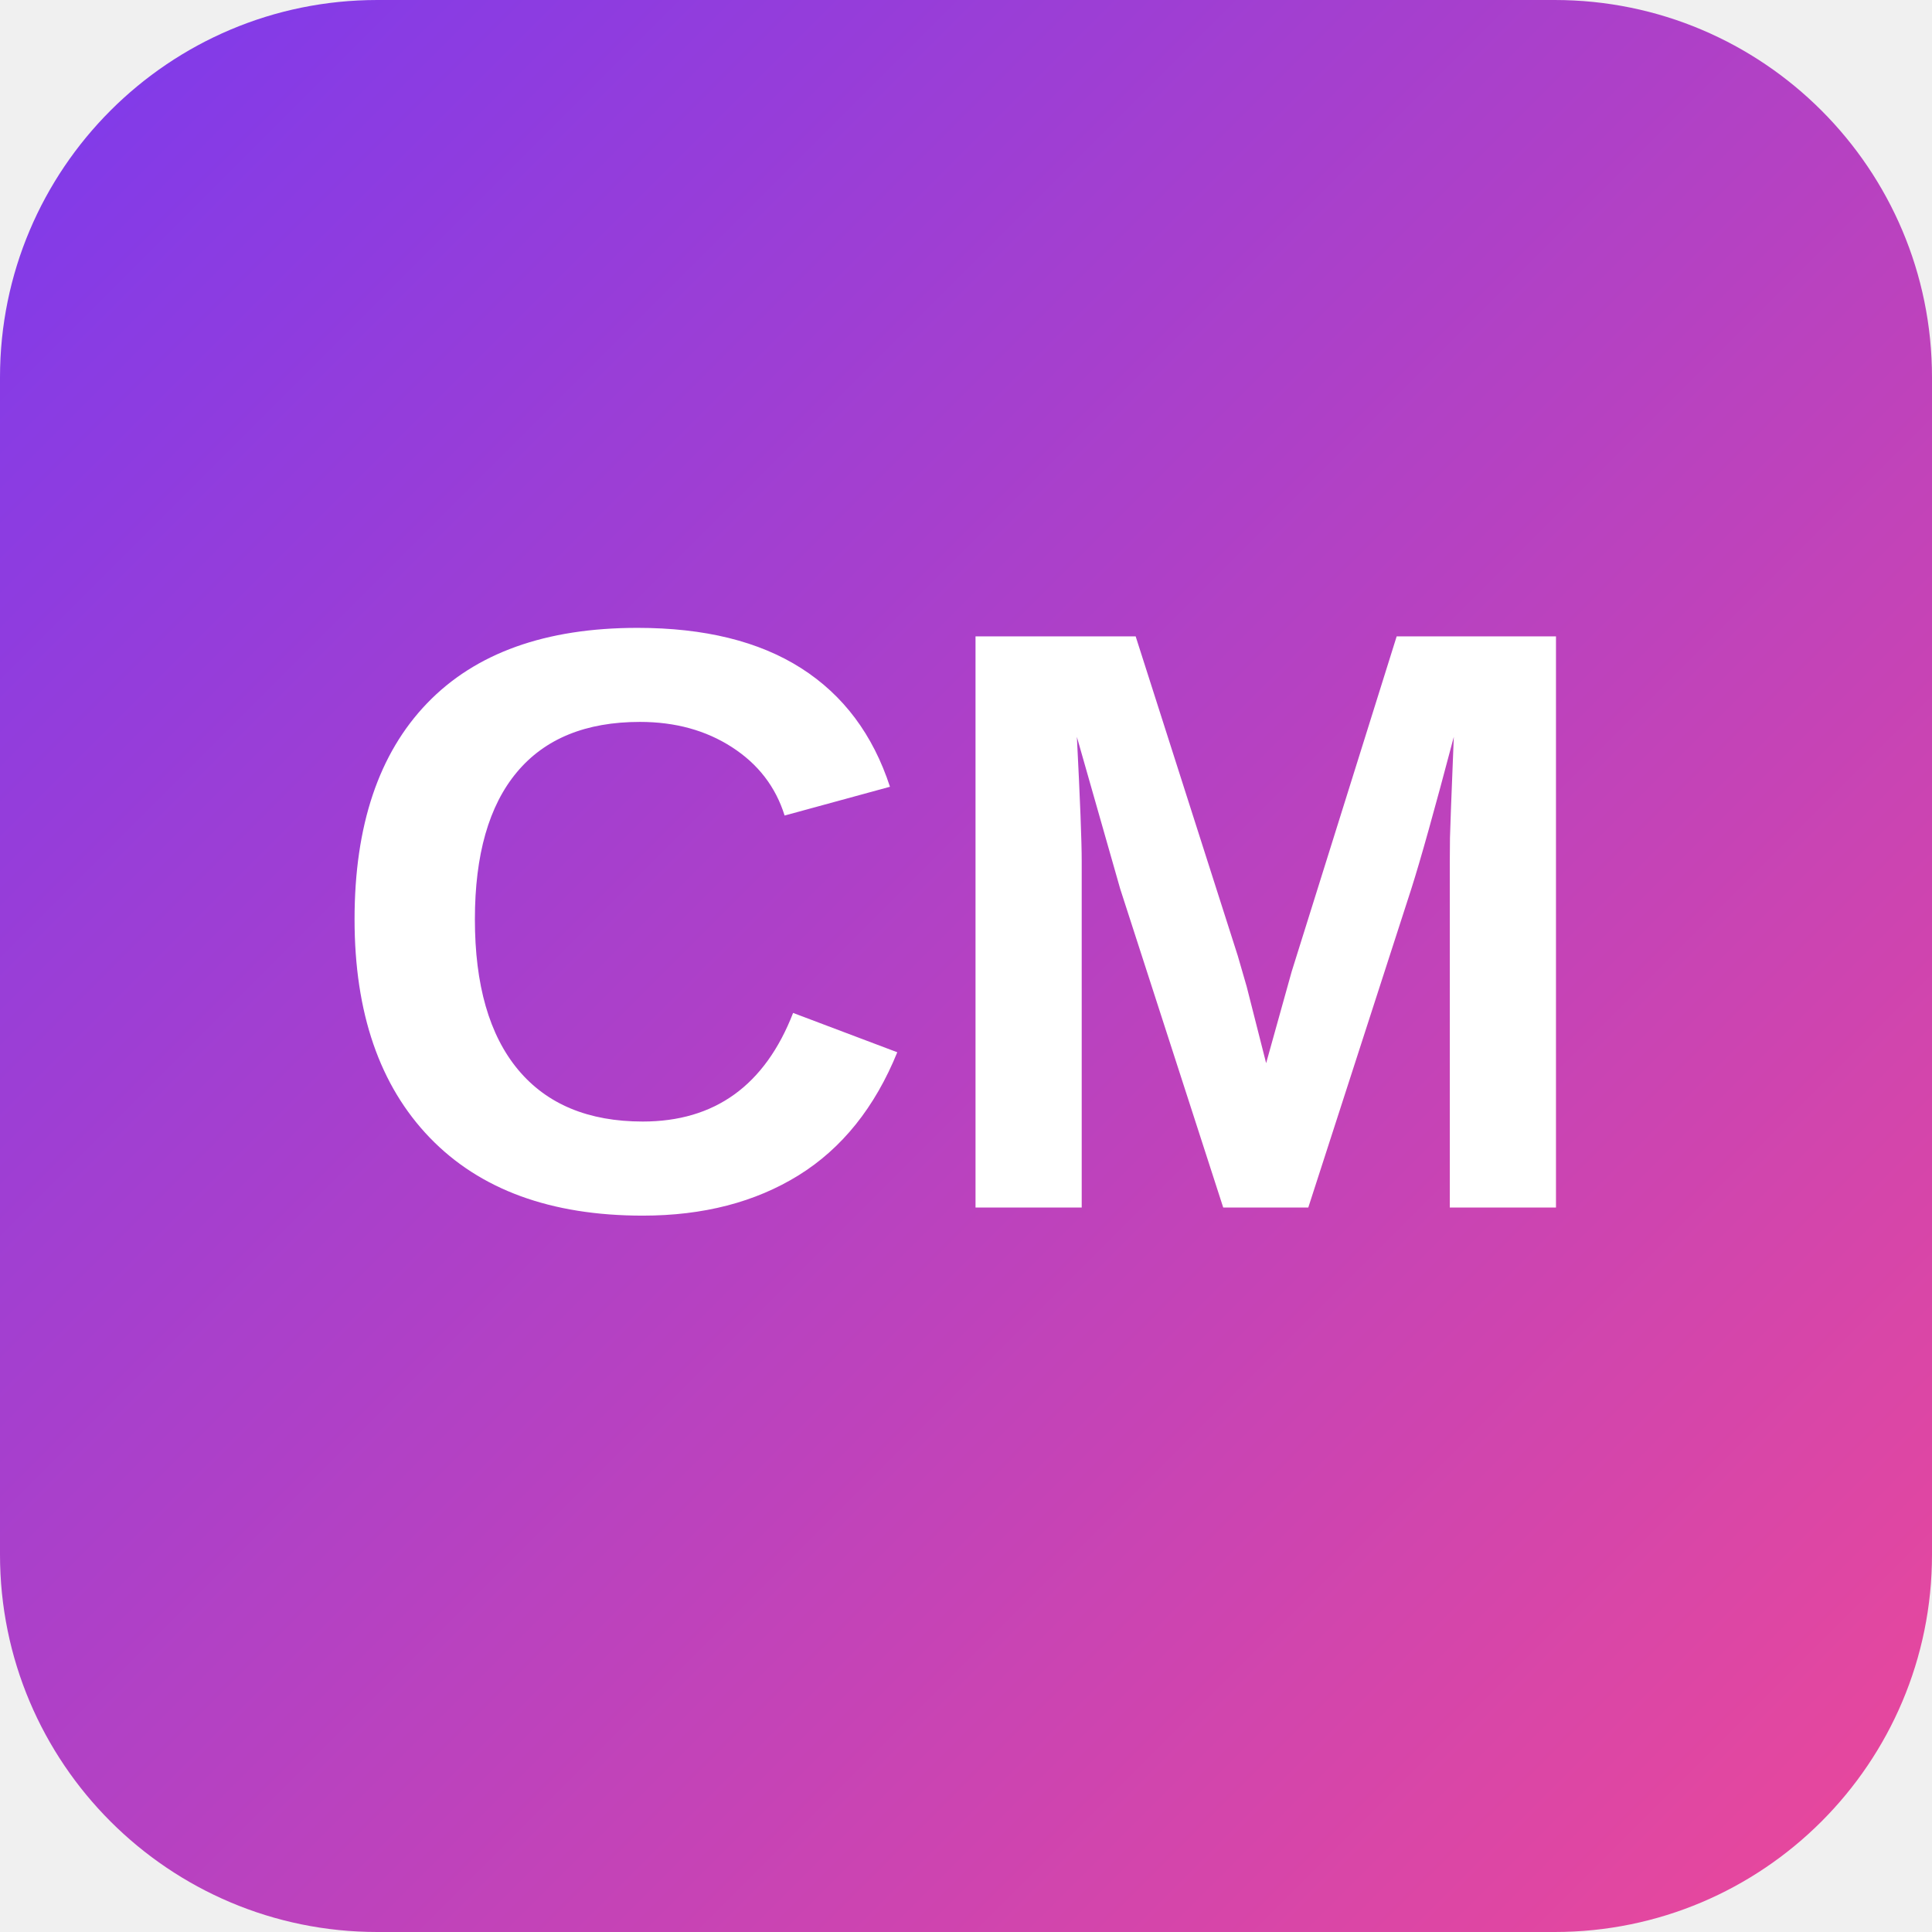
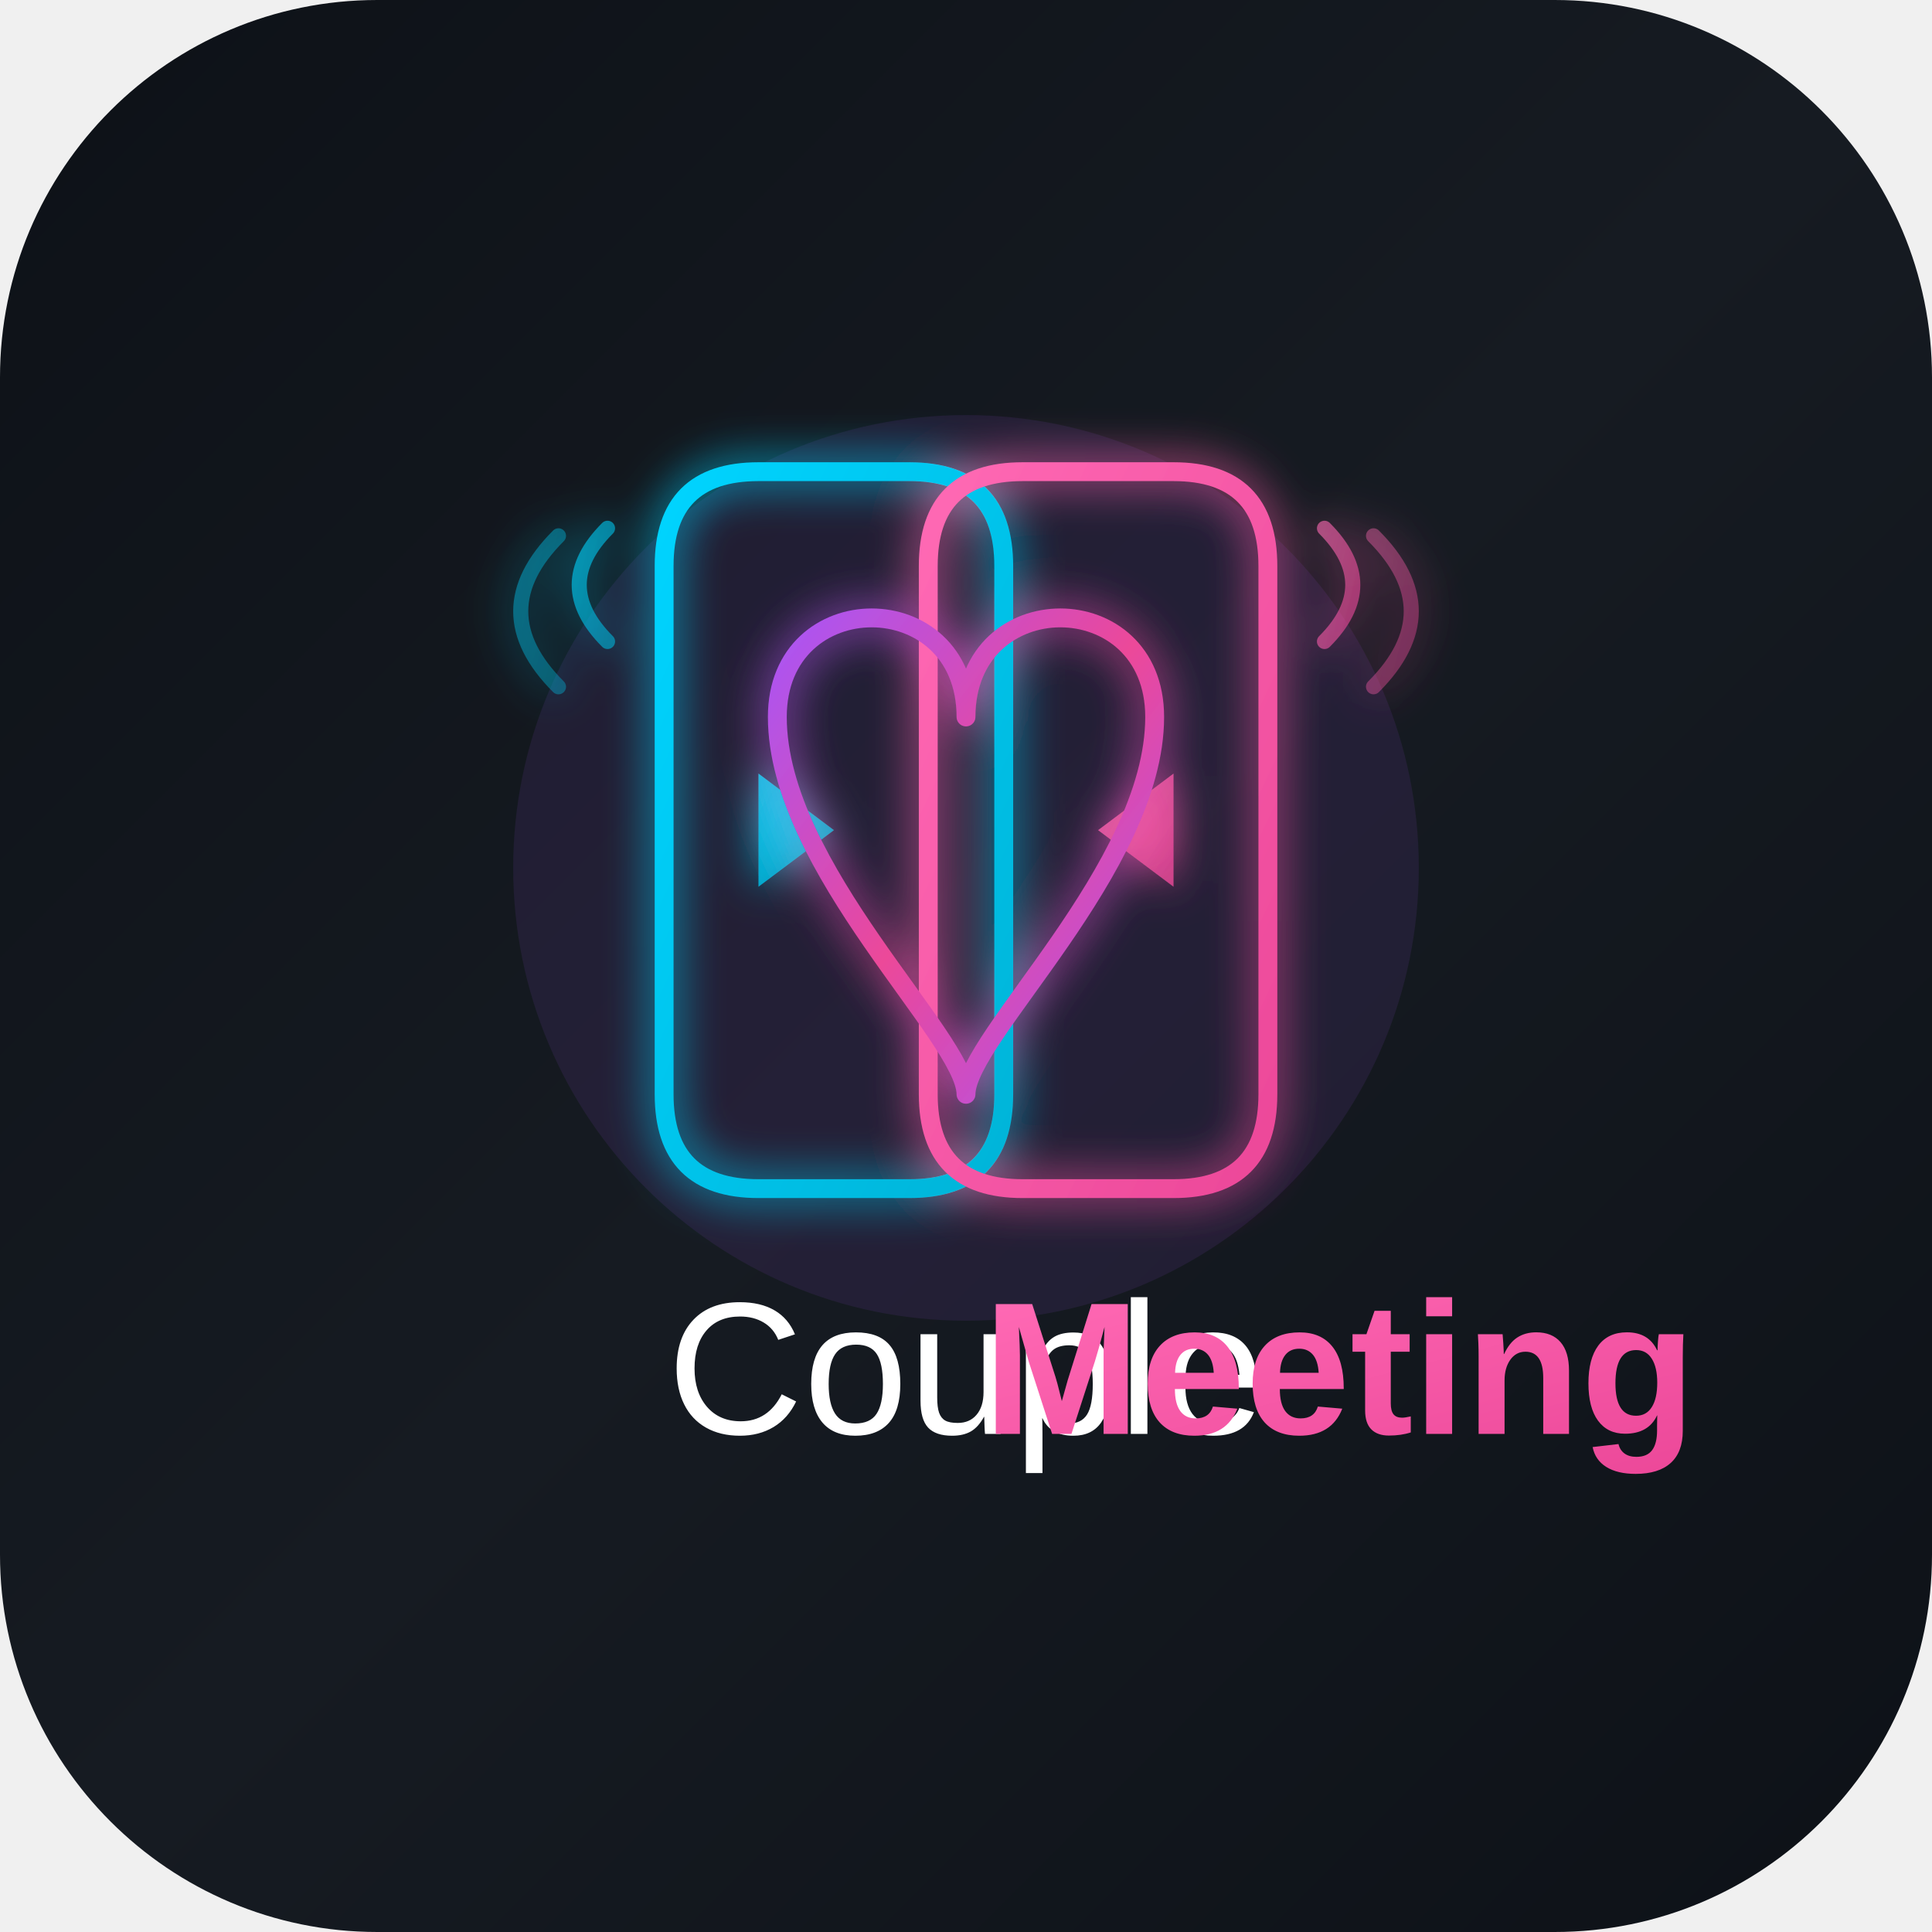
<svg xmlns="http://www.w3.org/2000/svg" viewBox="0 0 512 512">
  <defs>
-     <linearGradient id="g1" x1="0%" y1="0%" x2="100%" y2="100%">
-       <stop offset="0%" style="stop-color:#7c3aed" />
+     <linearGradient id="bg" x1="0%" y1="0%" x2="100%" y2="100%">
+       <stop offset="0%" style="stop-color:#0d1117" />
+       <stop offset="50%" style="stop-color:#161b22" />
+       <stop offset="100%" style="stop-color:#0d1117" />
+     </linearGradient>
+     <linearGradient id="cyan" x1="0%" y1="0%" x2="100%" y2="100%">
+       <stop offset="0%" style="stop-color:#00d4ff" />
+       <stop offset="100%" style="stop-color:#00b4d8" />
+     </linearGradient>
+     <linearGradient id="pink" x1="0%" y1="0%" x2="100%" y2="100%">
+       <stop offset="0%" style="stop-color:#ff69b4" />
      <stop offset="100%" style="stop-color:#ec4899" />
    </linearGradient>
+     <linearGradient id="purple" x1="0%" y1="0%" x2="100%" y2="100%">
+       <stop offset="0%" style="stop-color:#a855f7" />
+       <stop offset="50%" style="stop-color:#ec4899" />
+       <stop offset="100%" style="stop-color:#a855f7" />
+     </linearGradient>
+     <filter id="glow">
+       <feGaussianBlur stdDeviation="6" result="blur" />
+       <feMerge>
+         <feMergeNode in="blur" />
+         <feMergeNode in="SourceGraphic" />
+       </feMerge>
+     </filter>
  </defs>
-   <rect width="512" height="512" rx="100" fill="url(#g1)" />
-   <text x="256" y="320" font-family="Arial,Helvetica,sans-serif" font-size="220" font-weight="900" fill="white" text-anchor="middle">CM</text>
+   <rect width="512" height="512" rx="100" fill="url(#bg)" />
+   <circle cx="256" cy="230" r="120" fill="rgba(168,85,247,0.1)" />
+   <g transform="translate(256, 220)" filter="url(#glow)">
+     <path d="M-80,-70 Q-80,-95 -55,-95 L-15,-95 Q10,-95 10,-70 L10,70 Q10,95 -15,95 L-55,95 Q-80,95 -80,70 Z" fill="none" stroke="url(#cyan)" stroke-width="5" stroke-linecap="round" stroke-linejoin="round" />
+     <polygon points="-55,-15 -35,0 -55,15" fill="url(#cyan)" opacity="0.8" />
+     <path d="M-95,-50 Q-110,-65 -95,-80" fill="none" stroke="url(#cyan)" stroke-width="4" stroke-linecap="round" opacity="0.6" />
+     <path d="M-108,-38 Q-128,-58 -108,-78" fill="none" stroke="url(#cyan)" stroke-width="4" stroke-linecap="round" opacity="0.4" />
+     <path d="M80,-70 Q80,-95 55,-95 L15,-95 Q-10,-95 -10,-70 L-10,70 Q-10,95 15,95 L55,95 Q80,95 80,70 Z" fill="none" stroke="url(#pink)" stroke-width="5" stroke-linecap="round" stroke-linejoin="round" />
+     <polygon points="55,-15 35,0 55,15" fill="url(#pink)" opacity="0.8" />
+     <path d="M95,-50 Q110,-65 95,-80" fill="none" stroke="url(#pink)" stroke-width="4" stroke-linecap="round" opacity="0.6" />
+     <path d="M108,-38 Q128,-58 108,-78" fill="none" stroke="url(#pink)" stroke-width="4" stroke-linecap="round" opacity="0.4" />
+     <path d="M0,-30 C0,-65 -50,-65 -50,-30 C-50,10 0,55 0,70 C0,55 50,10 50,-30 C50,-65 0,-65 0,-30 Z" fill="none" stroke="url(#purple)" stroke-width="5" stroke-linecap="round" stroke-linejoin="round" />
+   </g>
+   <text x="256" y="380" font-family="Arial, Helvetica, sans-serif" font-size="50" font-weight="300" fill="#ffffff" text-anchor="middle">Couple </text>
+   <text x="355" y="380" font-family="Arial, Helvetica, sans-serif" font-size="50" font-weight="700" fill="url(#pink)" text-anchor="middle">Meeting</text>
</svg>
